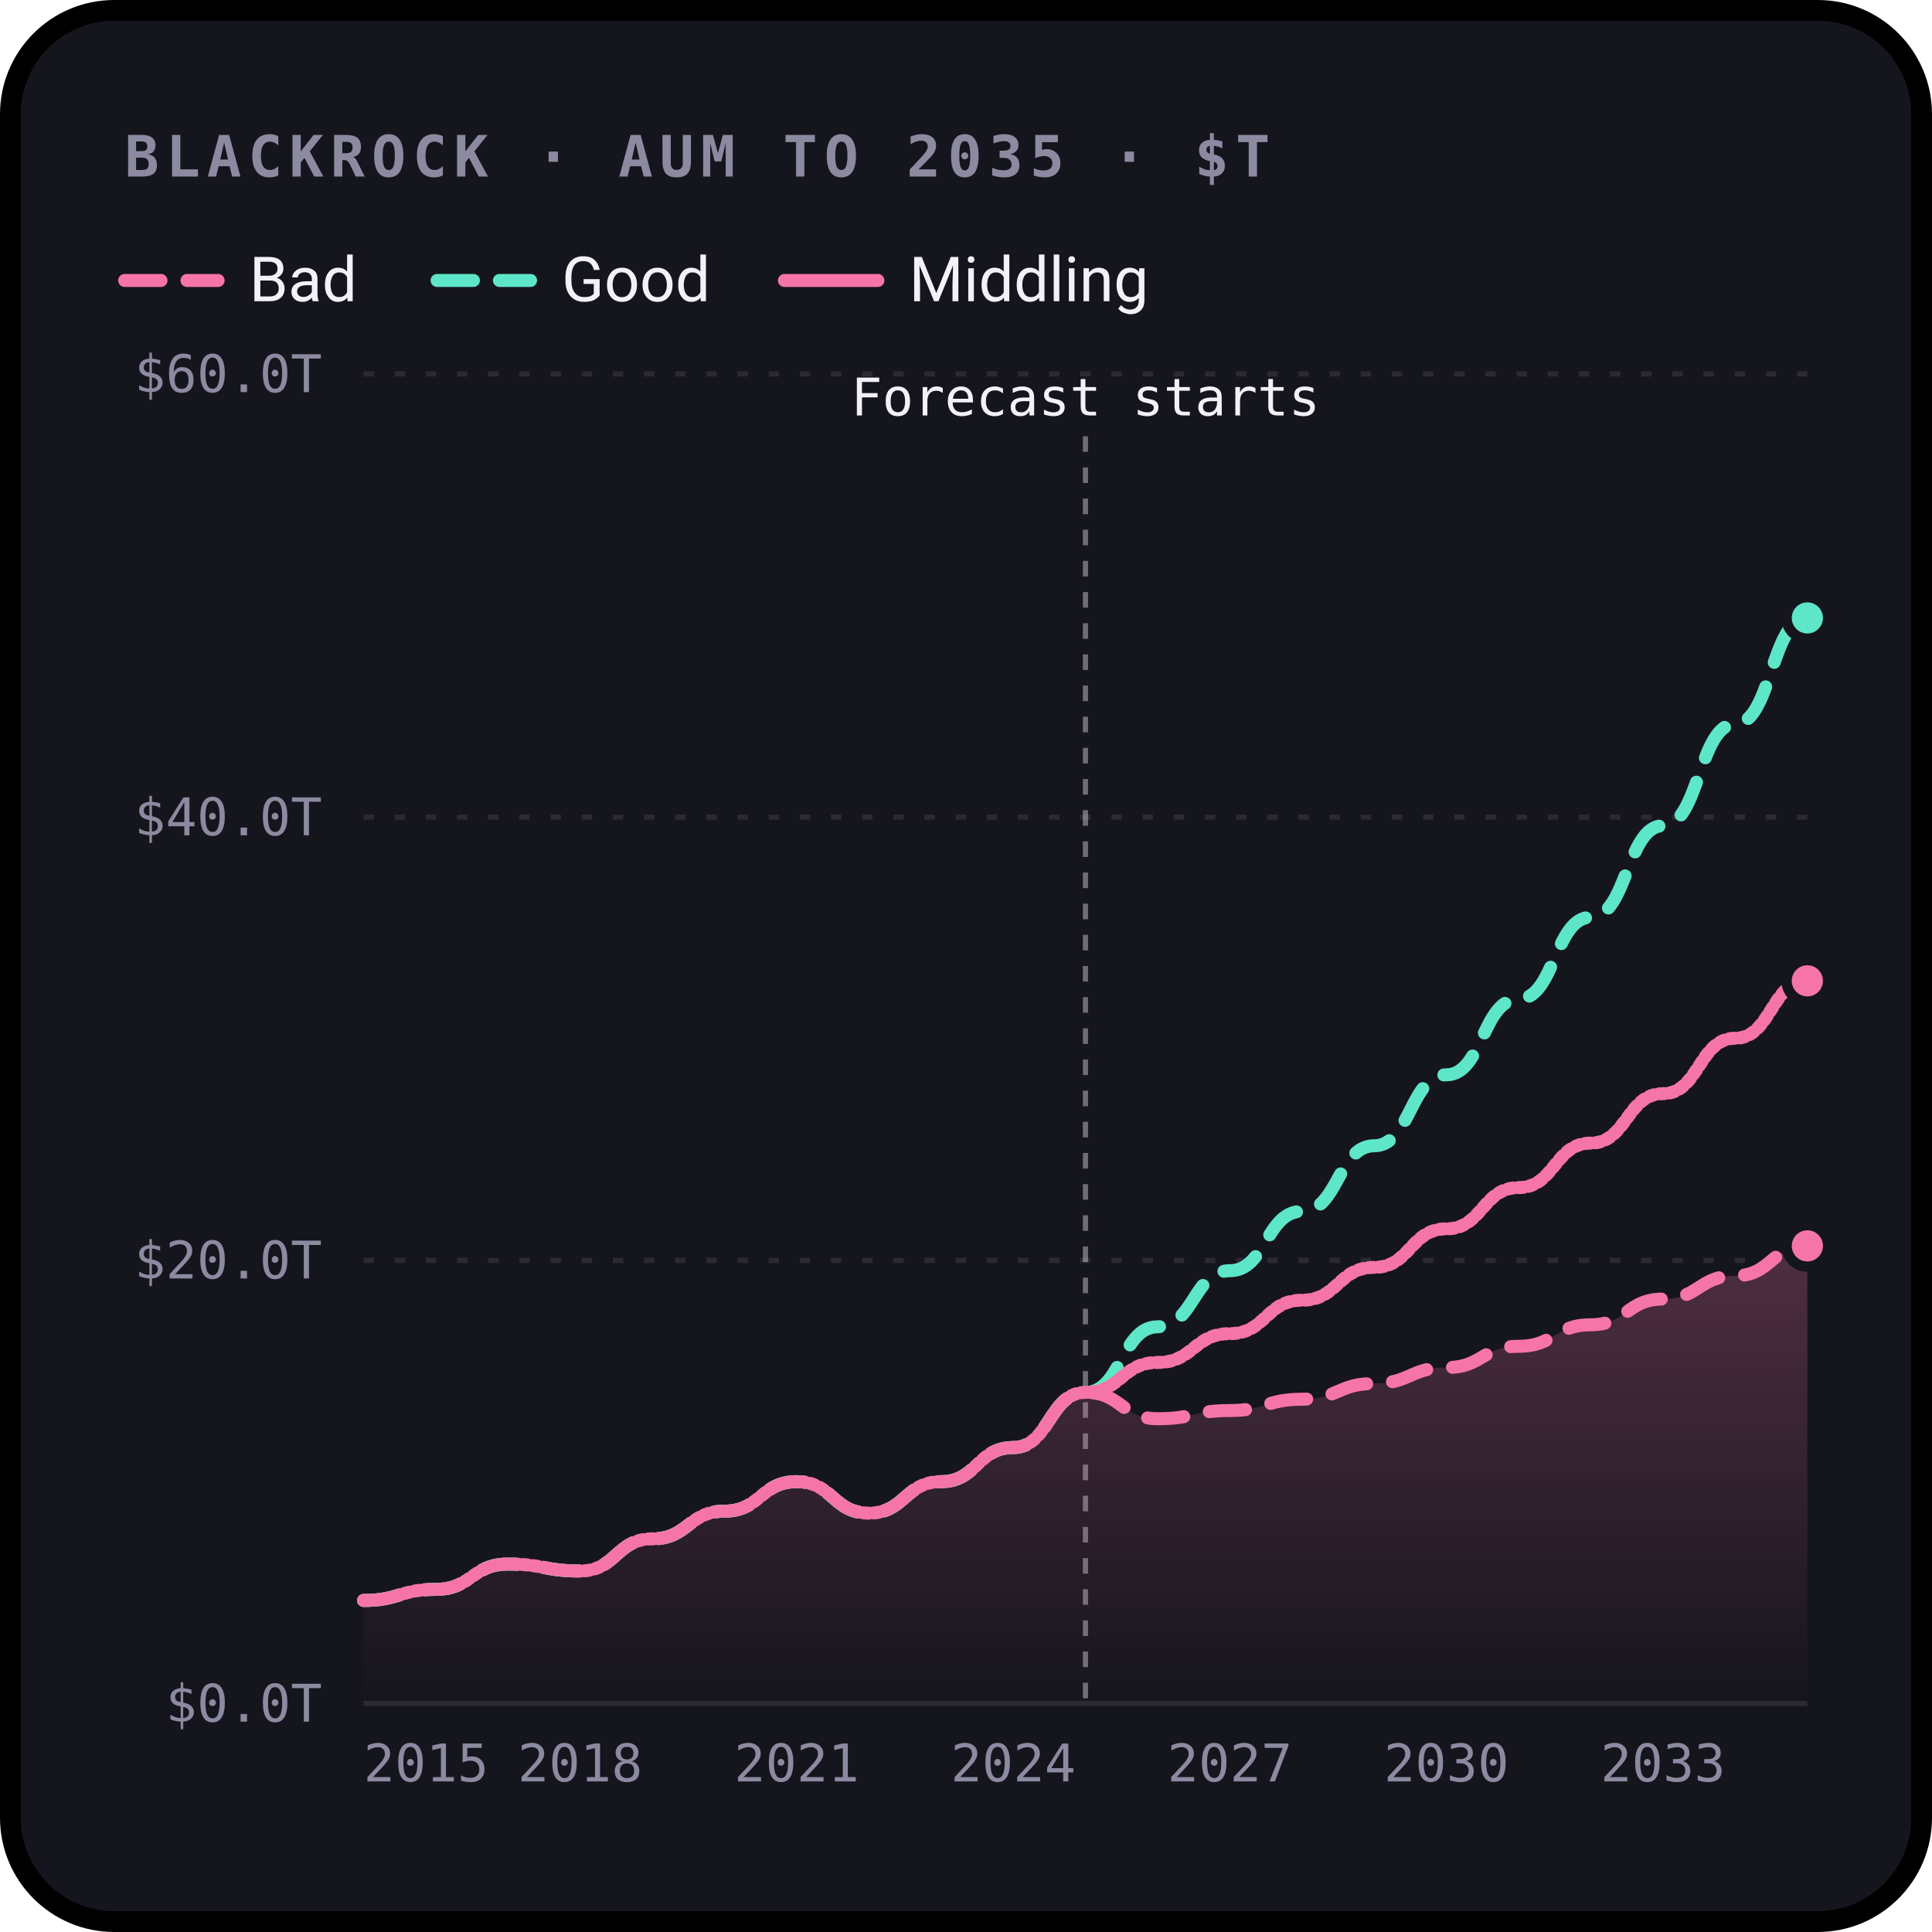
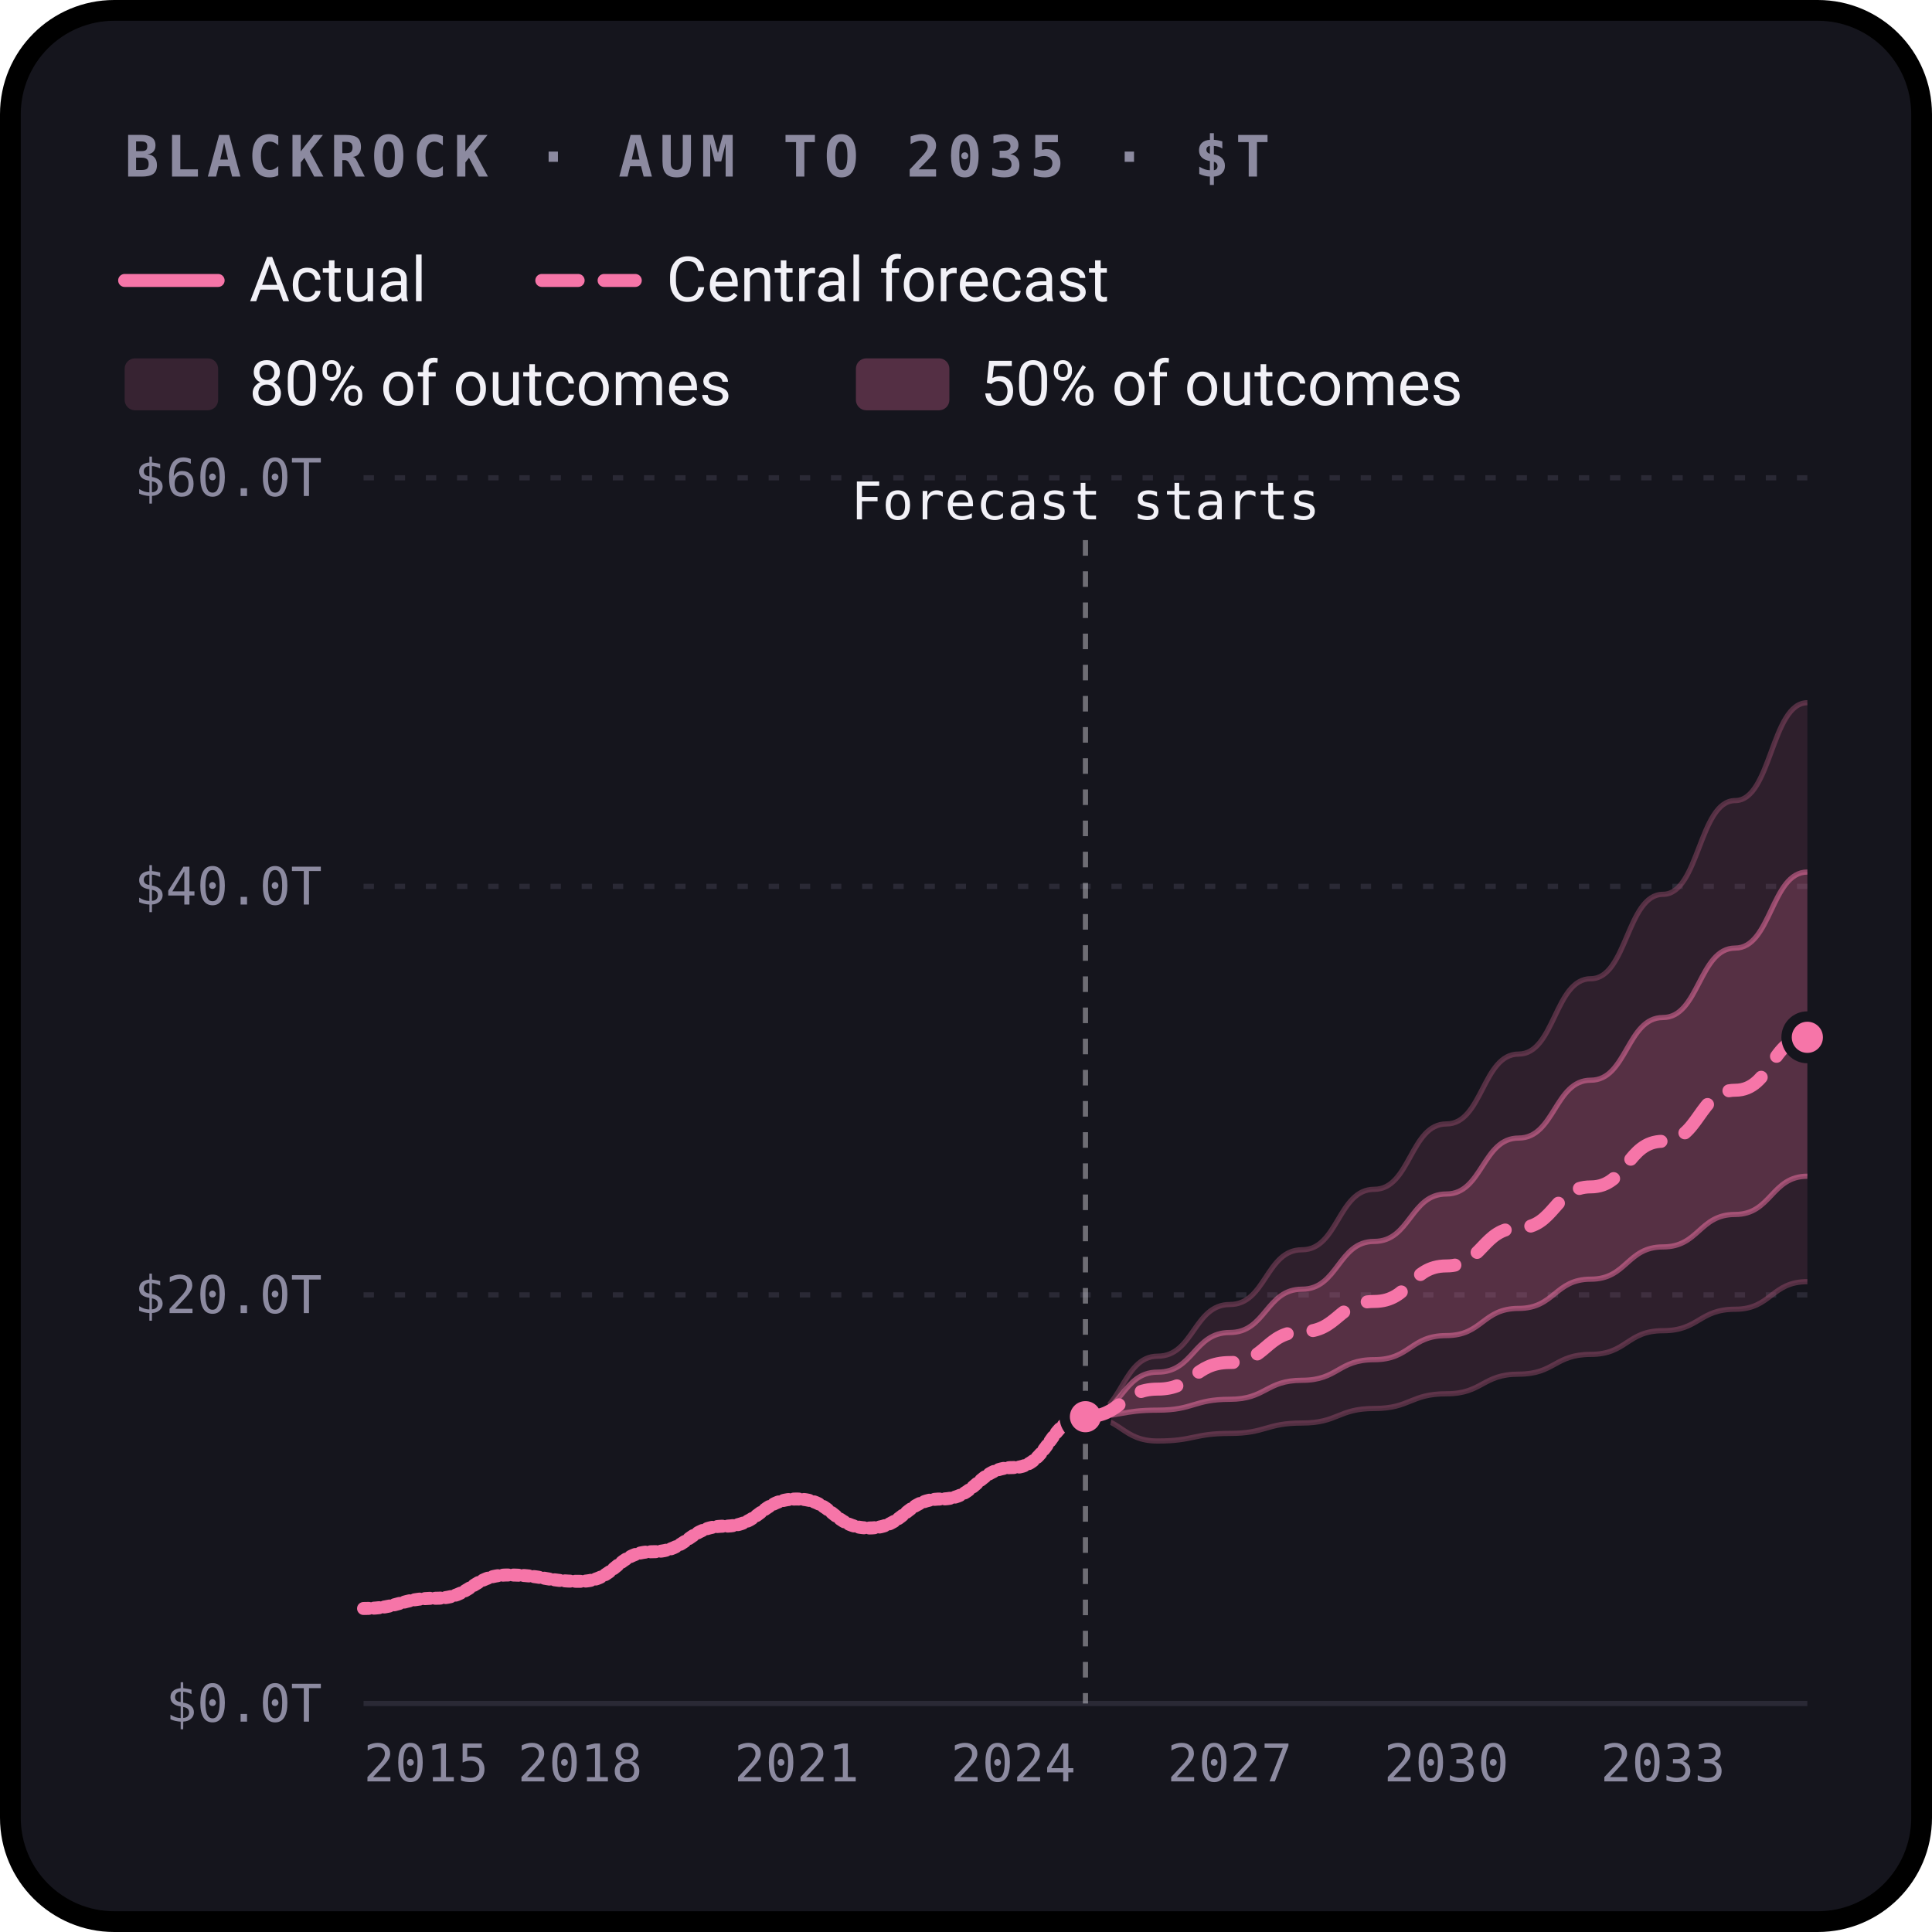
- <svg xmlns="http://www.w3.org/2000/svg" viewBox="0 0 372 372" width="372" height="372" role="img" aria-label="BlackRock · AUM to 2035 · $T: 3 series over 21 points">
+ <svg xmlns="http://www.w3.org/2000/svg" viewBox="0 0 372 372" width="372" height="372" role="img" aria-label="BlackRock · AUM to 2035 · $T: 2 series and 2 bands over 21 points, 10 missing">
  <rect width="372" height="372" rx="22" fill="#000000" />
  <rect x="4" y="4" width="364" height="364" rx="18" fill="#15151d" />
  <text x="24" y="34" fill="#8c8aa0" font-family="ui-monospace,SFMono-Regular,Menlo,Consolas,monospace" font-size="11" font-weight="600" letter-spacing="1.3">BLACKROCK · AUM TO 2035 · $T</text>
-   <line x1="24" x2="42" y1="54" y2="54" stroke="#F675A8" stroke-width="2.5" stroke-linecap="round" stroke-dasharray="7 5" />
-   <text x="48" y="58" fill="#f2f1f7" font-family="ui-sans-serif,system-ui,-apple-system,'Segoe UI',Roboto,Helvetica,Arial,sans-serif" font-size="12">Bad</text>
-   <line x1="84.16" x2="102.16" y1="54" y2="54" stroke="#5EE6C8" stroke-width="2.5" stroke-linecap="round" stroke-dasharray="7 5" />
-   <text x="108.16" y="58" fill="#f2f1f7" font-family="ui-sans-serif,system-ui,-apple-system,'Segoe UI',Roboto,Helvetica,Arial,sans-serif" font-size="12">Good</text>
-   <line x1="151.04" x2="169.04" y1="54" y2="54" stroke="#F675A8" stroke-width="2.5" stroke-linecap="round" />
-   <text x="175.04" y="58" fill="#f2f1f7" font-family="ui-sans-serif,system-ui,-apple-system,'Segoe UI',Roboto,Helvetica,Arial,sans-serif" font-size="12">Middling</text>
+   <line x1="24" x2="42" y1="54" y2="54" stroke="#F675A8" stroke-width="2.5" stroke-linecap="round" />
+   <text x="48" y="58" fill="#f2f1f7" font-family="ui-sans-serif,system-ui,-apple-system,'Segoe UI',Roboto,Helvetica,Arial,sans-serif" font-size="12">Actual</text>
+   <line x1="104.32" x2="122.32" y1="54" y2="54" stroke="#F675A8" stroke-width="2.5" stroke-linecap="round" stroke-dasharray="7 5" />
+   <text x="128.32" y="58" fill="#f2f1f7" font-family="ui-sans-serif,system-ui,-apple-system,'Segoe UI',Roboto,Helvetica,Arial,sans-serif" font-size="12">Central forecast</text>
+   <rect x="24" y="69" width="18" height="10" rx="2" fill="#914A69" fill-opacity=".28" />
+   <text x="48" y="78" fill="#f2f1f7" font-family="ui-sans-serif,system-ui,-apple-system,'Segoe UI',Roboto,Helvetica,Arial,sans-serif" font-size="12">80% of outcomes</text>
+   <rect x="164.8" y="69" width="18" height="10" rx="2" fill="#F675A8" fill-opacity=".28" />
+   <text x="188.8" y="78" fill="#f2f1f7" font-family="ui-sans-serif,system-ui,-apple-system,'Segoe UI',Roboto,Helvetica,Arial,sans-serif" font-size="12">50% of outcomes</text>
  <line x1="70" x2="348" y1="328" y2="328" stroke="#2a2935" />
  <text x="62" y="331.5" fill="#8c8aa0" font-family="ui-monospace,SFMono-Regular,Menlo,Consolas,monospace" font-size="10" text-anchor="end">$0.0T</text>
-   <line x1="70" x2="348" y1="242.67" y2="242.67" stroke="#2a2935" stroke-dasharray="2 4" />
-   <text x="62" y="246.17" fill="#8c8aa0" font-family="ui-monospace,SFMono-Regular,Menlo,Consolas,monospace" font-size="10" text-anchor="end">$20.0T</text>
-   <line x1="70" x2="348" y1="157.33" y2="157.33" stroke="#2a2935" stroke-dasharray="2 4" />
-   <text x="62" y="160.83" fill="#8c8aa0" font-family="ui-monospace,SFMono-Regular,Menlo,Consolas,monospace" font-size="10" text-anchor="end">$40.0T</text>
-   <line x1="70" x2="348" y1="72" y2="72" stroke="#2a2935" stroke-dasharray="2 4" />
-   <text x="62" y="75.5" fill="#8c8aa0" font-family="ui-monospace,SFMono-Regular,Menlo,Consolas,monospace" font-size="10" text-anchor="end">$60.0T</text>
+   <line x1="70" x2="348" y1="249.33" y2="249.33" stroke="#2a2935" stroke-dasharray="2 4" />
+   <text x="62" y="252.83" fill="#8c8aa0" font-family="ui-monospace,SFMono-Regular,Menlo,Consolas,monospace" font-size="10" text-anchor="end">$20.0T</text>
+   <line x1="70" x2="348" y1="170.67" y2="170.67" stroke="#2a2935" stroke-dasharray="2 4" />
+   <text x="62" y="174.17" fill="#8c8aa0" font-family="ui-monospace,SFMono-Regular,Menlo,Consolas,monospace" font-size="10" text-anchor="end">$40.0T</text>
+   <line x1="70" x2="348" y1="92" y2="92" stroke="#2a2935" stroke-dasharray="2 4" />
+   <text x="62" y="95.5" fill="#8c8aa0" font-family="ui-monospace,SFMono-Regular,Menlo,Consolas,monospace" font-size="10" text-anchor="end">$60.0T</text>
  <text x="70" y="343" fill="#8c8aa0" font-family="ui-monospace,SFMono-Regular,Menlo,Consolas,monospace" font-size="10" text-anchor="start">2015</text>
  <text x="111.7" y="343" fill="#8c8aa0" font-family="ui-monospace,SFMono-Regular,Menlo,Consolas,monospace" font-size="10" text-anchor="middle">2018</text>
  <text x="153.4" y="343" fill="#8c8aa0" font-family="ui-monospace,SFMono-Regular,Menlo,Consolas,monospace" font-size="10" text-anchor="middle">2021</text>
  <text x="195.1" y="343" fill="#8c8aa0" font-family="ui-monospace,SFMono-Regular,Menlo,Consolas,monospace" font-size="10" text-anchor="middle">2024</text>
  <text x="236.8" y="343" fill="#8c8aa0" font-family="ui-monospace,SFMono-Regular,Menlo,Consolas,monospace" font-size="10" text-anchor="middle">2027</text>
  <text x="278.5" y="343" fill="#8c8aa0" font-family="ui-monospace,SFMono-Regular,Menlo,Consolas,monospace" font-size="10" text-anchor="middle">2030</text>
  <text x="320.2" y="343" fill="#8c8aa0" font-family="ui-monospace,SFMono-Regular,Menlo,Consolas,monospace" font-size="10" text-anchor="middle">2033</text>
-   <line x1="209" x2="209" y1="84" y2="328" stroke="#f2f1f7" stroke-opacity=".4" stroke-dasharray="3 3" />
-   <text x="209" y="80" fill="#f2f1f7" font-family="ui-monospace,SFMono-Regular,Menlo,Consolas,monospace" font-size="10" text-anchor="middle">Forecast starts</text>
-   <defs>
-     <linearGradient id="bzcg17oltxg1" x1="0" y1="0" x2="0" y2="1">
-       <stop offset="0" stop-color="#F675A8" stop-opacity=".26" />
-       <stop offset="1" stop-color="#F675A8" stop-opacity="0" />
-     </linearGradient>
-   </defs>
-   <path d="M70,308.16C76.95,308.16 76.95,306.03 83.9,306.03C90.85,306.03 90.85,301.16 97.8,301.16C104.75,301.16 104.75,302.49 111.7,302.49C118.65,302.49 118.65,296.3 125.6,296.3C132.55,296.3 132.55,290.97 139.5,290.97C146.45,290.97 146.45,285.29 153.4,285.29C160.35,285.29 160.35,291.35 167.3,291.35C174.25,291.35 174.25,285.29 181.2,285.29C188.15,285.29 188.15,278.72 195.1,278.72C202.05,278.72 202.05,268.1 209,268.1C215.95,268.1 215.95,273.17 222.9,273.17C229.85,273.17 229.85,271.59 236.8,271.59C243.75,271.59 243.75,269.42 250.7,269.42C257.65,269.42 257.65,266.39 264.6,266.39C271.55,266.39 271.55,263.32 278.5,263.32C285.45,263.32 285.45,259.22 292.4,259.22C299.35,259.22 299.35,255.08 306.3,255.08C313.25,255.08 313.25,250.13 320.2,250.13C327.15,250.13 327.15,245.65 334.1,245.65C341.05,245.65 341.05,239.89 348,239.89L348,328L70,328Z" fill="url(#bzcg17oltxg1)" />
-   <path d="M70,308.16C76.95,308.16 76.95,306.03 83.9,306.03C90.85,306.03 90.85,301.16 97.8,301.16C104.75,301.16 104.75,302.49 111.7,302.49C118.65,302.49 118.65,296.3 125.6,296.3C132.55,296.3 132.55,290.97 139.5,290.97C146.45,290.97 146.45,285.29 153.4,285.29C160.35,285.29 160.35,291.35 167.3,291.35C174.25,291.35 174.25,285.29 181.2,285.29C188.15,285.29 188.15,278.72 195.1,278.72C202.05,278.72 202.05,268.1 209,268.1C215.95,268.1 215.95,273.17 222.9,273.17C229.85,273.17 229.85,271.59 236.8,271.59C243.75,271.59 243.75,269.42 250.7,269.42C257.65,269.42 257.65,266.39 264.6,266.39C271.55,266.39 271.55,263.32 278.5,263.32C285.45,263.32 285.45,259.22 292.4,259.22C299.35,259.22 299.35,255.08 306.3,255.08C313.25,255.08 313.25,250.13 320.2,250.13C327.15,250.13 327.15,245.65 334.1,245.65C341.05,245.65 341.05,239.89 348,239.89" fill="none" stroke="#F675A8" stroke-width="2.5" stroke-linecap="round" stroke-linejoin="round" stroke-dasharray="7 5" />
-   <circle cx="348" cy="239.89" r="4" fill="#F675A8" stroke="#15151d" stroke-width="2" />
-   <path d="M70,308.16C76.95,308.16 76.95,306.03 83.9,306.03C90.85,306.03 90.85,301.16 97.8,301.16C104.75,301.16 104.75,302.49 111.7,302.49C118.65,302.49 118.65,296.3 125.6,296.3C132.55,296.3 132.55,290.97 139.5,290.97C146.45,290.97 146.45,285.29 153.4,285.29C160.35,285.29 160.35,291.35 167.3,291.35C174.25,291.35 174.25,285.29 181.2,285.29C188.15,285.29 188.15,278.72 195.1,278.72C202.05,278.72 202.05,268.1 209,268.1C215.95,268.1 215.95,255.47 222.9,255.47C229.85,255.47 229.85,244.67 236.8,244.67C243.75,244.67 243.75,233.24 250.7,233.24C257.65,233.24 257.65,220.61 264.6,220.61C271.55,220.61 271.55,206.95 278.5,206.95C285.45,206.95 285.45,192.36 292.4,192.36C299.35,192.36 299.35,176.62 306.3,176.62C313.25,176.62 313.25,159 320.2,159C327.15,159 327.15,139.41 334.1,139.41C341.05,139.41 341.05,118.98 348,118.98" fill="none" stroke="#5EE6C8" stroke-width="2.5" stroke-linecap="round" stroke-linejoin="round" stroke-dasharray="7 5" />
-   <circle cx="348" cy="118.98" r="4" fill="#5EE6C8" stroke="#15151d" stroke-width="2" />
-   <path d="M70,308.16C76.95,308.16 76.95,306.03 83.9,306.03C90.85,306.03 90.85,301.16 97.8,301.16C104.75,301.16 104.75,302.49 111.7,302.49C118.65,302.49 118.65,296.3 125.6,296.3C132.55,296.3 132.55,290.97 139.5,290.97C146.45,290.97 146.45,285.29 153.4,285.29C160.35,285.29 160.35,291.35 167.3,291.35C174.25,291.35 174.25,285.29 181.2,285.29C188.15,285.29 188.15,278.72 195.1,278.72C202.05,278.72 202.05,268.1 209,268.1C215.95,268.1 215.95,262.34 222.9,262.34C229.85,262.34 229.85,256.79 236.8,256.79C243.75,256.79 243.75,250.35 250.7,250.35C257.65,250.35 257.65,244.03 264.6,244.03C271.55,244.03 271.55,236.61 278.5,236.61C285.45,236.61 285.45,228.67 292.4,228.67C299.35,228.67 299.35,220.1 306.3,220.1C313.25,220.1 313.25,210.58 320.2,210.58C327.15,210.58 327.15,199.91 334.1,199.91C341.05,199.91 341.05,188.86 348,188.86" fill="none" stroke="#F675A8" stroke-width="2.5" stroke-linecap="round" stroke-linejoin="round" pathLength="1" style="stroke-dasharray:1" />
-   <circle cx="348" cy="188.86" r="4" fill="#F675A8" stroke="#15151d" stroke-width="2" />
+   <line x1="209" x2="209" y1="104" y2="328" stroke="#f2f1f7" stroke-opacity=".4" stroke-dasharray="3 3" />
+   <text x="209" y="100" fill="#f2f1f7" font-family="ui-monospace,SFMono-Regular,Menlo,Consolas,monospace" font-size="10" text-anchor="middle">Forecast starts</text>
+   <path d="M209,272.78C215.95,272.78 215.95,261.13 222.9,261.13C229.85,261.13 229.85,251.18 236.8,251.18C243.75,251.18 243.75,240.64 250.7,240.64C257.65,240.64 257.65,229 264.6,229C271.55,229 271.55,216.41 278.5,216.41C285.45,216.41 285.45,202.96 292.4,202.96C299.35,202.96 299.35,188.45 306.3,188.45C313.25,188.45 313.25,172.2 320.2,172.2C327.15,172.2 327.15,154.15 334.1,154.15C341.05,154.15 341.05,135.31 348,135.31L348,246.78C341.05,246.78 341.05,252.09 334.1,252.09C327.15,252.09 327.15,256.22 320.2,256.22C313.25,256.22 313.25,260.78 306.3,260.78C299.35,260.78 299.35,264.59 292.4,264.59C285.45,264.59 285.45,268.37 278.5,268.37C271.55,268.37 271.55,271.2 264.6,271.2C257.65,271.2 257.65,274 250.7,274C243.75,274 243.75,276 236.8,276C229.85,276 229.85,277.46 222.9,277.46C215.95,277.46 215.95,272.78 209,272.78Z" fill="#914A69" fill-opacity=".2" />
+   <path d="M209,272.78C215.95,272.78 215.95,261.13 222.9,261.13C229.85,261.13 229.85,251.18 236.8,251.18C243.75,251.18 243.75,240.64 250.7,240.64C257.65,240.64 257.65,229 264.6,229C271.55,229 271.55,216.41 278.5,216.41C285.45,216.41 285.45,202.96 292.4,202.96C299.35,202.96 299.35,188.45 306.3,188.45C313.25,188.45 313.25,172.2 320.2,172.2C327.15,172.2 327.15,154.15 334.1,154.15C341.05,154.15 341.05,135.31 348,135.31M209,272.78C215.95,272.78 215.95,277.46 222.9,277.46C229.85,277.46 229.85,276 236.8,276C243.75,276 243.75,274 250.7,274C257.65,274 257.65,271.2 264.6,271.2C271.55,271.2 271.55,268.37 278.5,268.37C285.45,268.37 285.45,264.59 292.4,264.59C299.35,264.59 299.35,260.78 306.3,260.78C313.25,260.78 313.25,256.22 320.2,256.22C327.15,256.22 327.15,252.09 334.1,252.09C341.05,252.09 341.05,246.78 348,246.78" fill="none" stroke="#914A69" stroke-opacity=".5" stroke-width="1" />
+   <path d="M209,272.78C215.95,272.78 215.95,264.2 222.9,264.2C229.85,264.2 229.85,256.57 236.8,256.57C243.75,256.57 243.75,248.23 250.7,248.23C257.65,248.23 257.65,239.03 264.6,239.03C271.55,239.03 271.55,229.9 278.5,229.9C285.45,229.9 285.45,219.13 292.4,219.13C299.35,219.13 299.35,207.99 306.3,207.99C313.25,207.99 313.25,195.92 320.2,195.92C327.15,195.92 327.15,182.55 334.1,182.55C341.05,182.55 341.05,167.91 348,167.91L348,226.48C341.05,226.48 341.05,233.84 334.1,233.84C327.15,233.84 327.15,240.09 320.2,240.09C313.25,240.09 313.25,246.3 306.3,246.3C299.35,246.3 299.35,251.93 292.4,251.93C285.45,251.93 285.45,257.16 278.5,257.16C271.55,257.16 271.55,261.8 264.6,261.8C257.65,261.8 257.65,265.77 250.7,265.77C243.75,265.77 243.75,269.43 236.8,269.43C229.85,269.43 229.85,271.52 222.9,271.52C215.95,271.52 215.95,272.78 209,272.78Z" fill="#F675A8" fill-opacity=".2" />
+   <path d="M209,272.78C215.95,272.78 215.95,264.2 222.9,264.2C229.85,264.2 229.85,256.57 236.8,256.57C243.75,256.57 243.75,248.23 250.7,248.23C257.65,248.23 257.65,239.03 264.6,239.03C271.55,239.03 271.55,229.9 278.5,229.9C285.45,229.9 285.45,219.13 292.4,219.13C299.35,219.13 299.35,207.99 306.3,207.99C313.25,207.99 313.25,195.92 320.2,195.92C327.15,195.92 327.15,182.55 334.1,182.55C341.05,182.55 341.05,167.91 348,167.91M209,272.78C215.95,272.78 215.95,271.52 222.9,271.52C229.85,271.52 229.85,269.43 236.8,269.43C243.75,269.43 243.75,265.77 250.7,265.77C257.65,265.77 257.65,261.8 264.6,261.8C271.55,261.8 271.55,257.16 278.5,257.16C285.45,257.16 285.45,251.93 292.4,251.93C299.35,251.93 299.35,246.3 306.3,246.3C313.25,246.3 313.25,240.09 320.2,240.09C327.15,240.09 327.15,233.84 334.1,233.84C341.05,233.84 341.05,226.48 348,226.48" fill="none" stroke="#F675A8" stroke-opacity=".5" stroke-width="1" />
+   <path d="M70,309.71C76.95,309.71 76.95,307.74 83.9,307.74C90.85,307.74 90.85,303.26 97.8,303.26C104.75,303.26 104.75,304.48 111.7,304.48C118.65,304.48 118.65,298.78 125.6,298.78C132.55,298.78 132.55,293.86 139.5,293.86C146.45,293.86 146.45,288.63 153.4,288.63C160.35,288.63 160.35,294.21 167.3,294.21C174.25,294.21 174.25,288.63 181.2,288.63C188.15,288.63 188.15,282.57 195.1,282.57C202.05,282.57 202.05,272.78 209,272.78" fill="none" stroke="#F675A8" stroke-width="2.5" stroke-linecap="round" stroke-linejoin="round" pathLength="1" style="stroke-dasharray:1" />
+   <circle cx="209" cy="272.78" r="4" fill="#F675A8" stroke="#15151d" stroke-width="2" />
+   <path d="M209,272.78C215.95,272.78 215.95,267.47 222.9,267.47C229.85,267.47 229.85,262.35 236.8,262.35C243.75,262.35 243.75,256.41 250.7,256.41C257.65,256.41 257.65,250.59 264.6,250.59C271.55,250.59 271.55,243.75 278.5,243.75C285.45,243.75 285.45,236.43 292.4,236.43C299.35,236.43 299.35,228.53 306.3,228.53C313.25,228.53 313.25,219.75 320.2,219.75C327.15,219.75 327.15,209.92 334.1,209.92C341.05,209.92 341.05,199.73 348,199.73" fill="none" stroke="#F675A8" stroke-width="2.5" stroke-linecap="round" stroke-linejoin="round" stroke-dasharray="7 5" />
+   <circle cx="348" cy="199.73" r="4" fill="#F675A8" stroke="#15151d" stroke-width="2" />
</svg>
